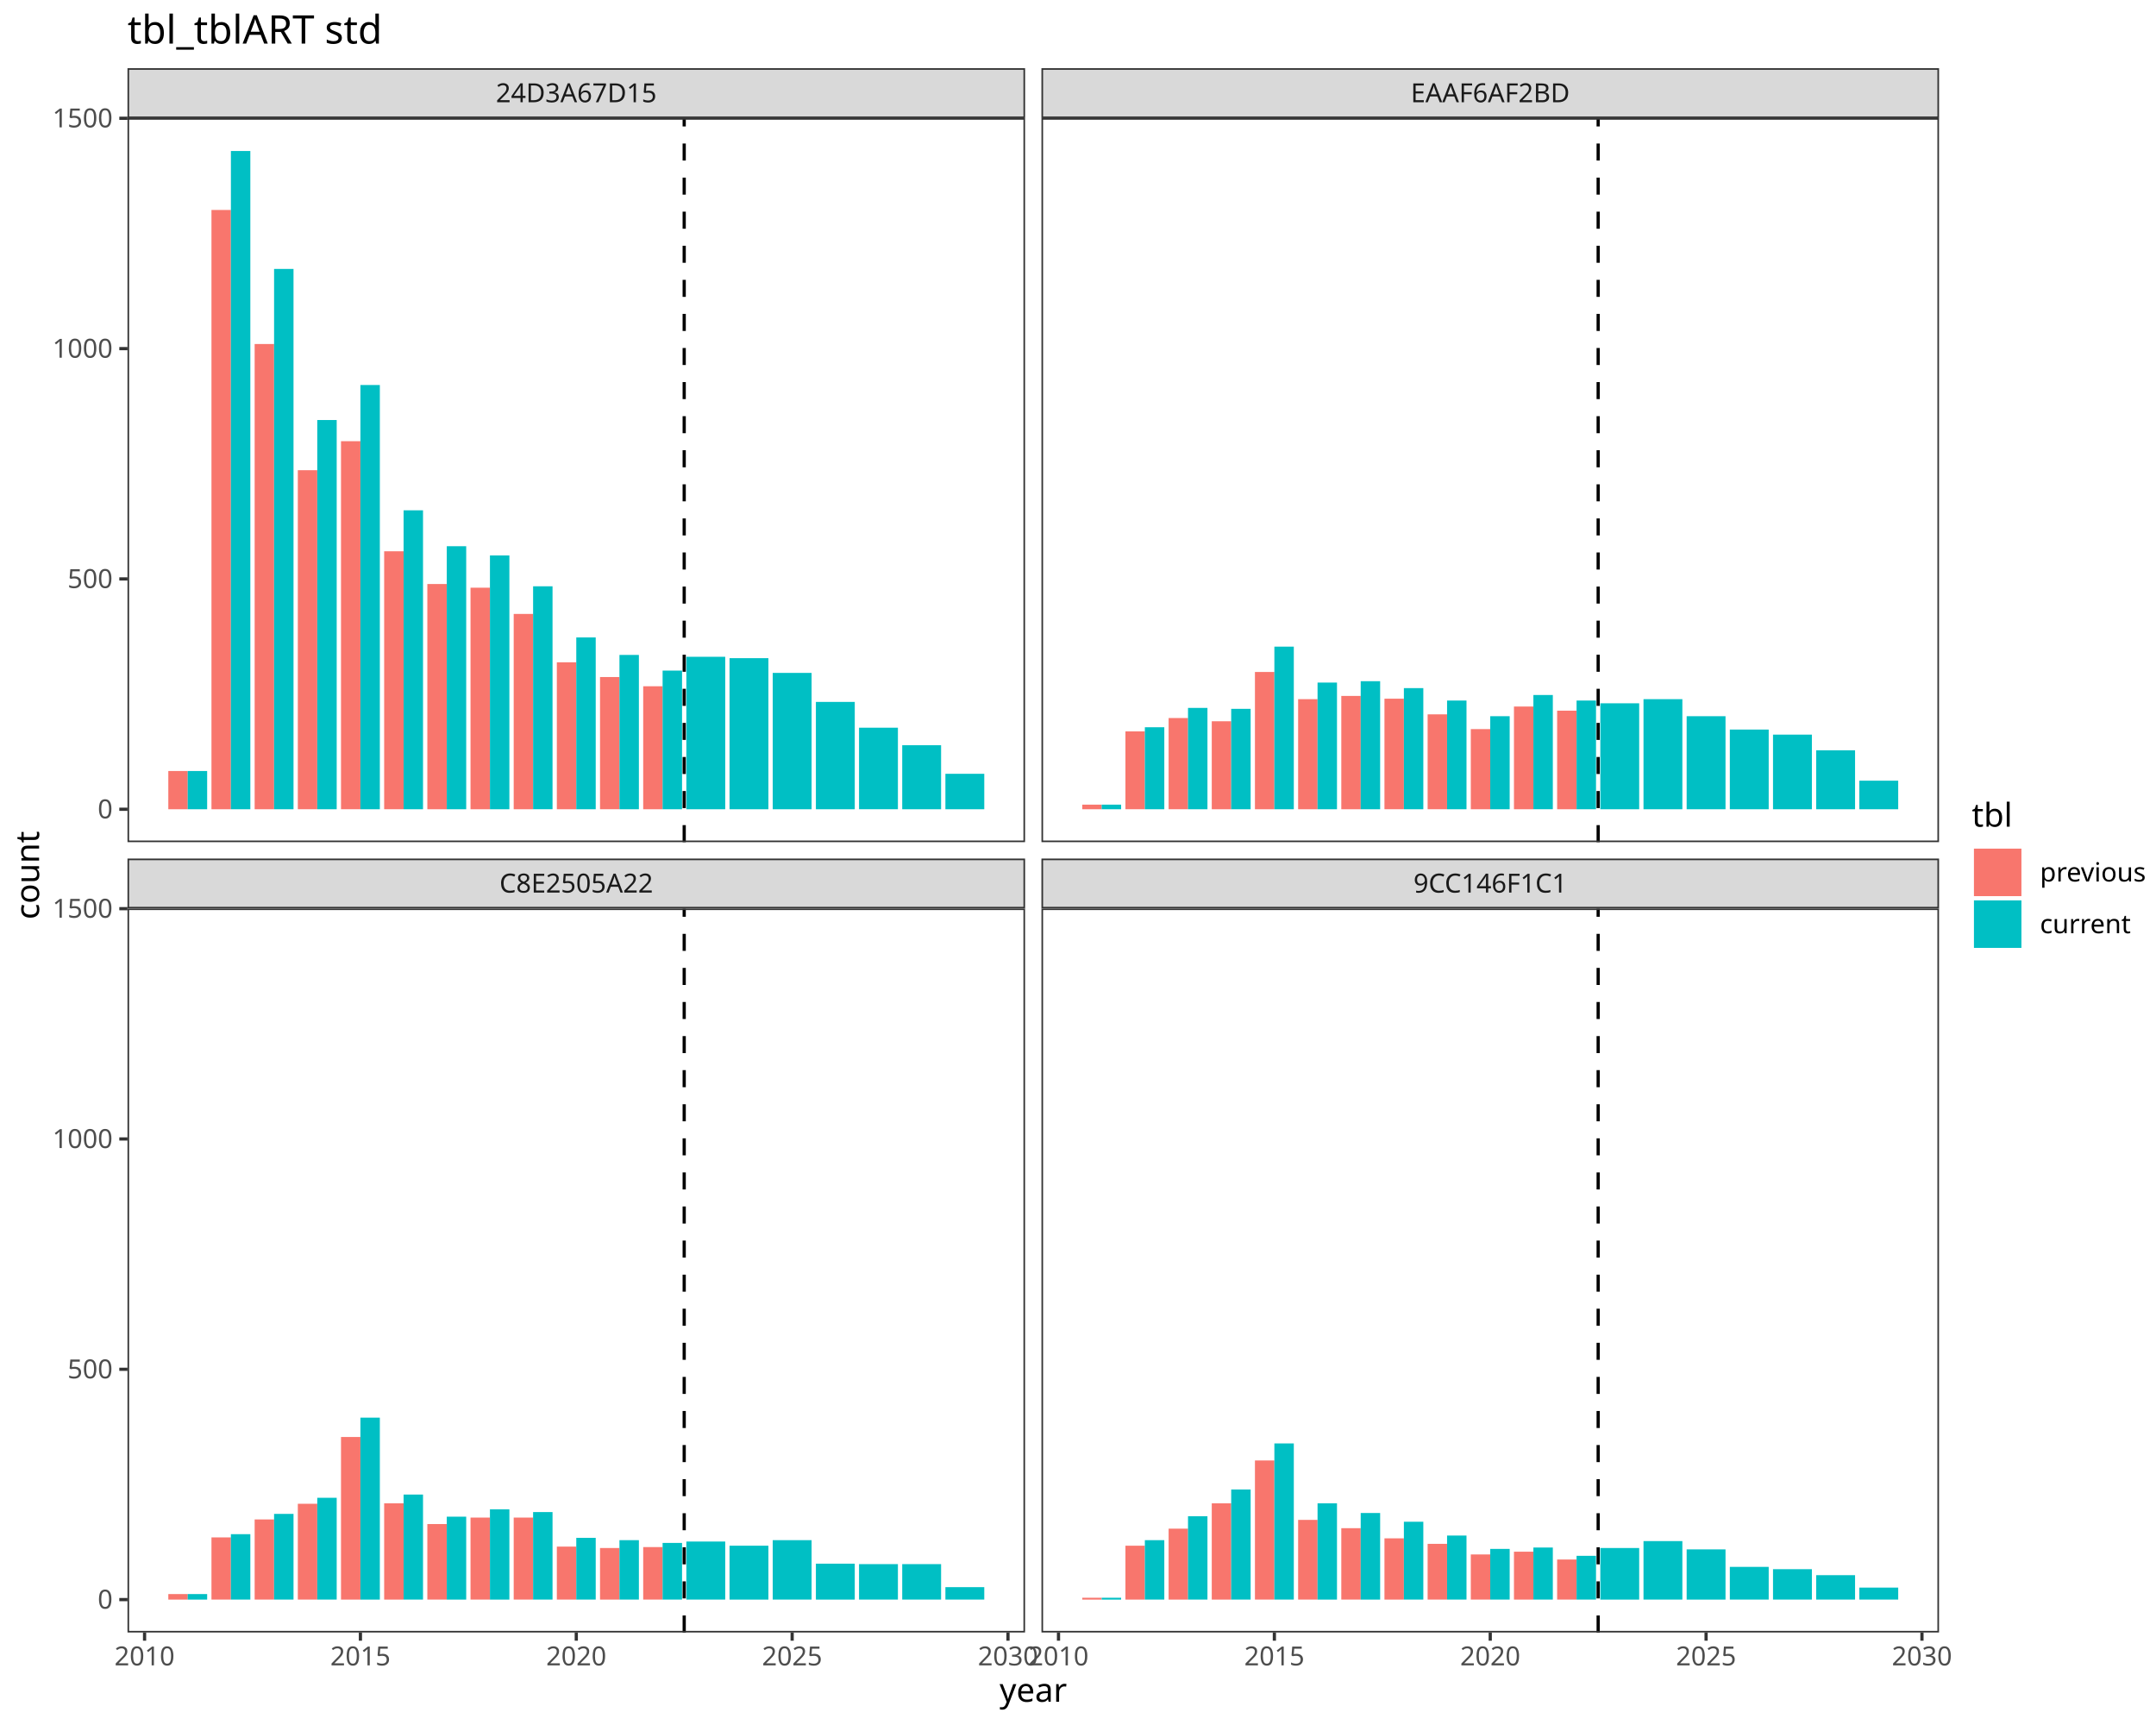
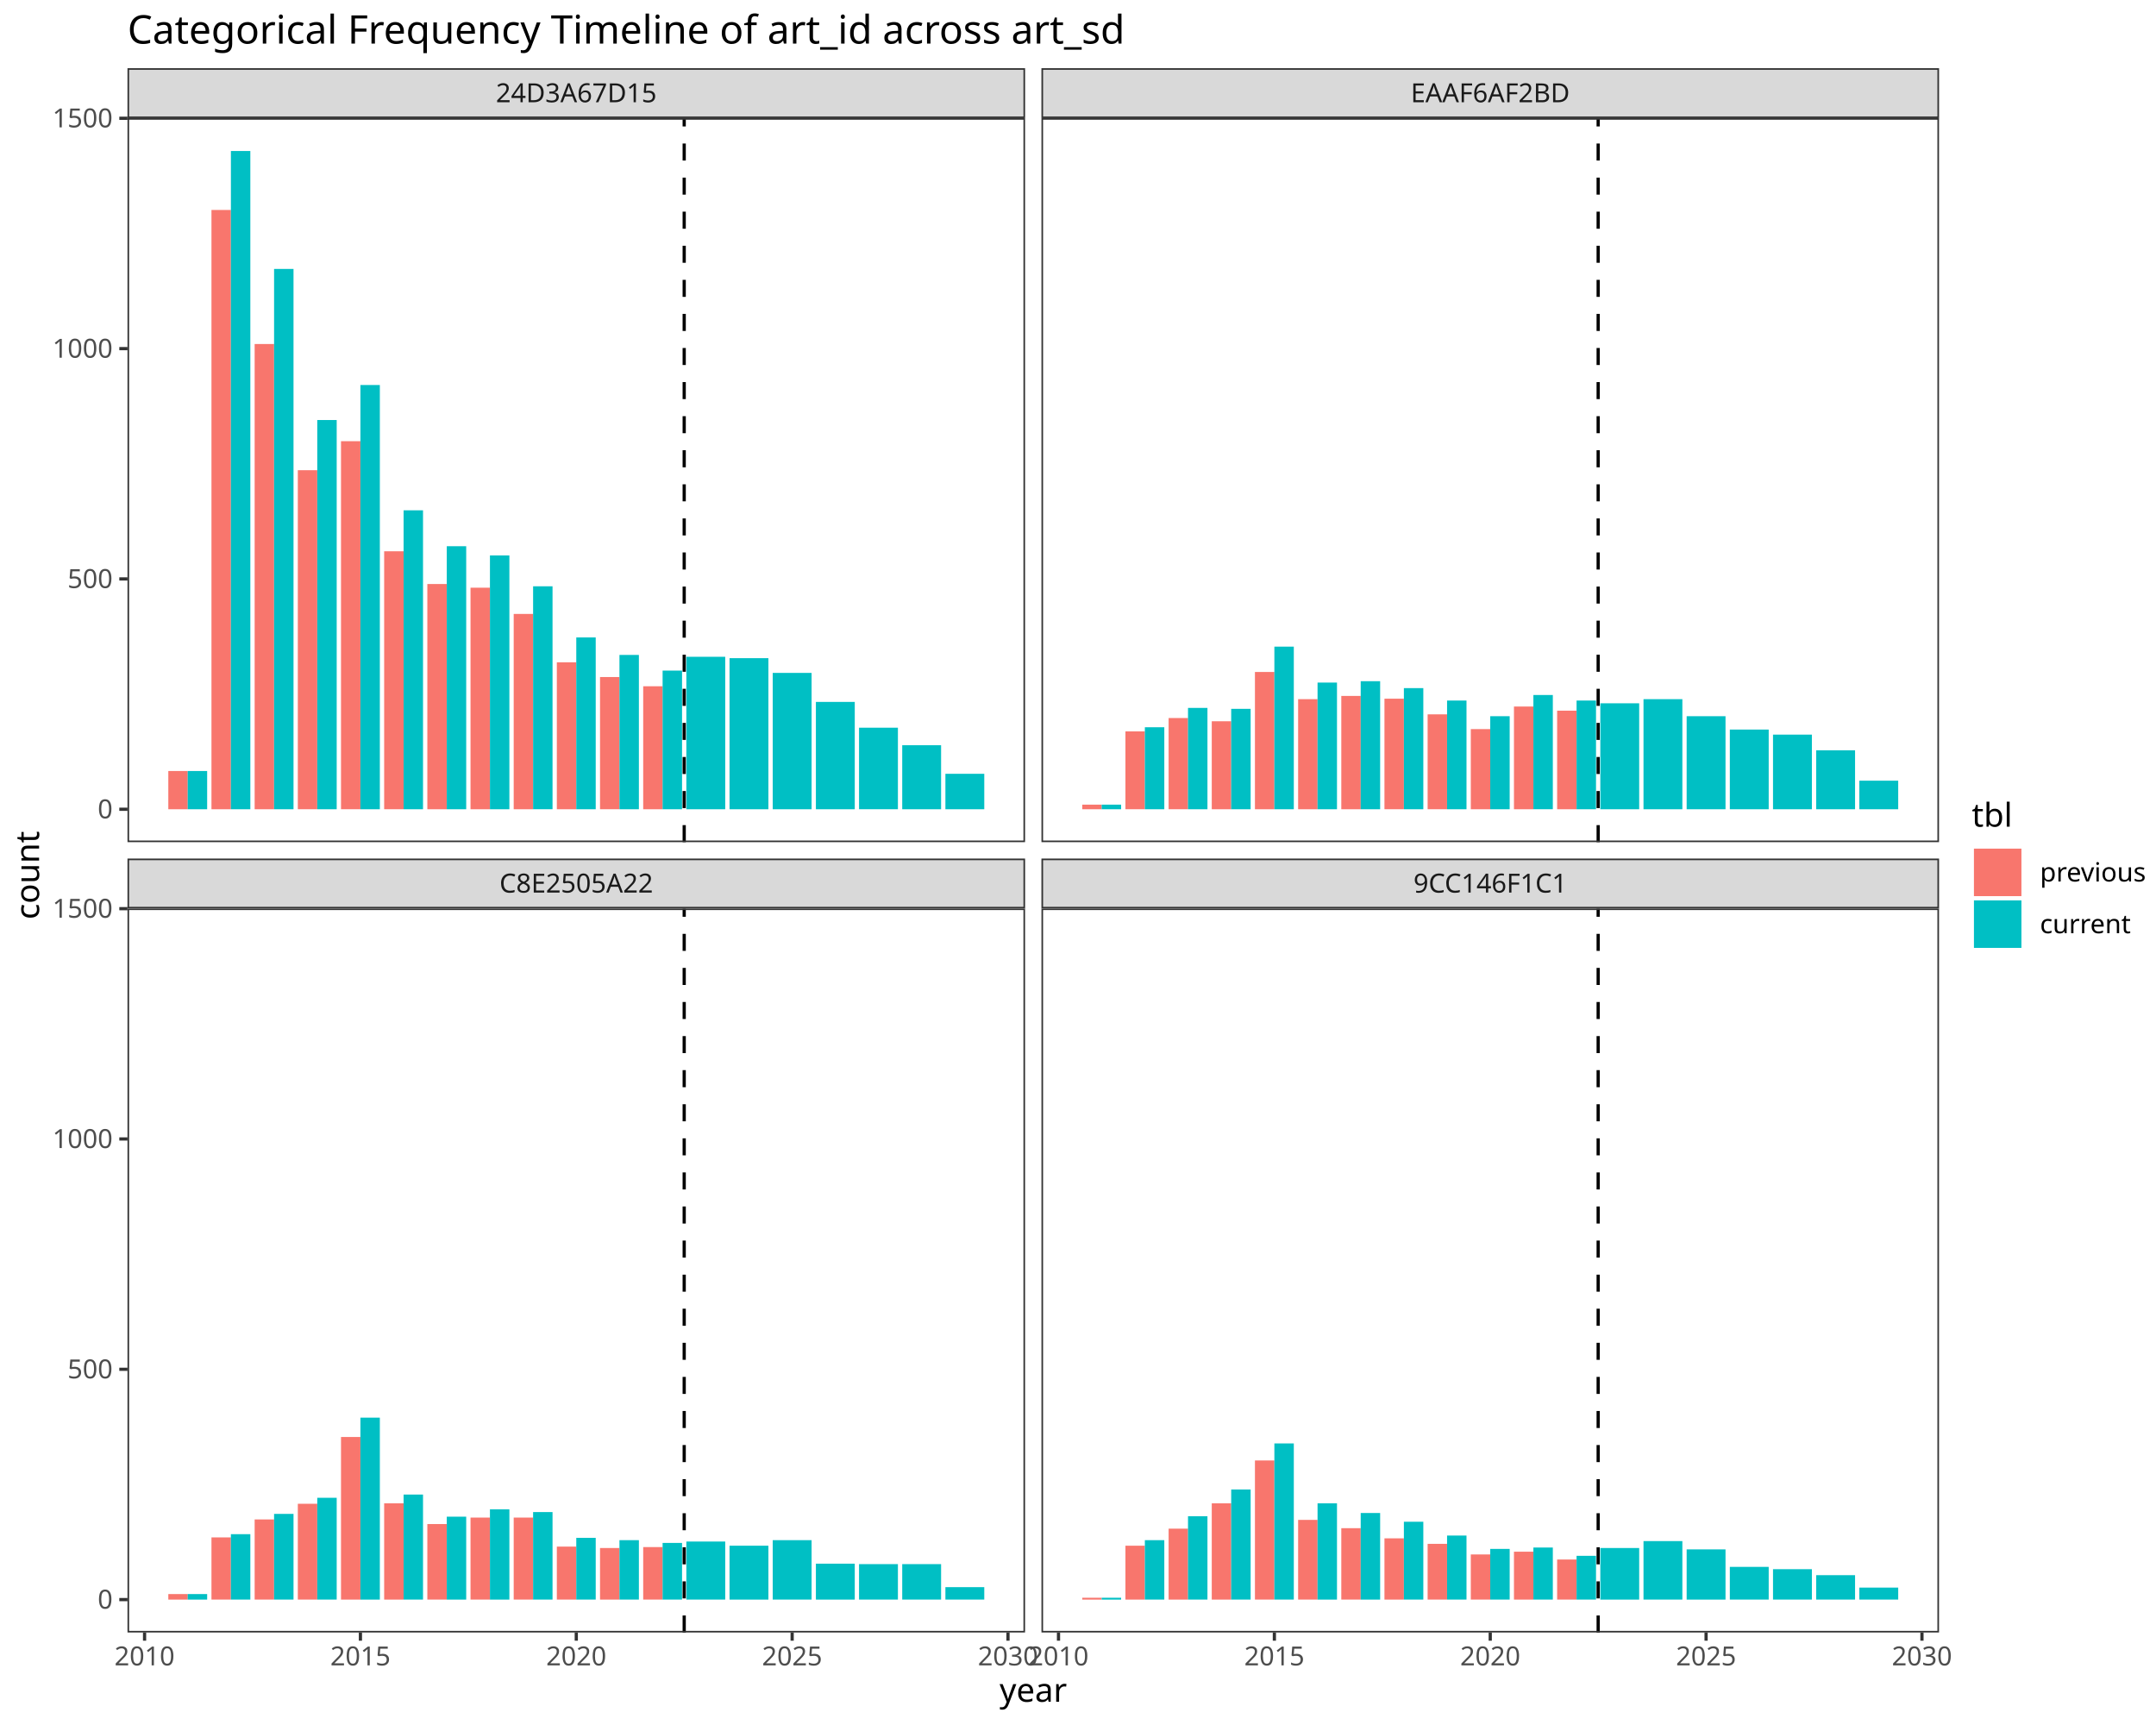
<svg xmlns="http://www.w3.org/2000/svg" class="svglite" data-engine-version="2.0" width="720.00pt" height="576.00pt" viewBox="0 0 720.00 576.00">
  <defs>
    <style type="text/css">
    .svglite line, .svglite polyline, .svglite polygon, .svglite path, .svglite rect, .svglite circle {
      fill: none;
      stroke: #000000;
      stroke-linecap: round;
      stroke-linejoin: round;
      stroke-miterlimit: 10.00;
    }
  </style>
  </defs>
  <rect width="100%" height="100%" style="stroke: none; fill: #FFFFFF;" />
  <defs>
    <clipPath id="cpMC4wMHw3MjAuMDB8MC4wMHw1NzYuMDA=">
      <rect x="0.00" y="0.00" width="720.00" height="576.00" />
    </clipPath>
  </defs>
  <g clip-path="url(#cpMC4wMHw3MjAuMDB8MC4wMHw1NzYuMDA=)">
    <rect x="0.00" y="0.00" width="720.00" height="576.00" style="stroke-width: 1.07; stroke: #FFFFFF; fill: #FFFFFF;" />
  </g>
  <defs>
    <clipPath id="cpNDIuNTh8MzQyLjMyfDM5LjQzfDI4MS4yMQ==">
      <rect x="42.58" y="39.43" width="299.74" height="241.77" />
    </clipPath>
  </defs>
  <g clip-path="url(#cpNDIuNTh8MzQyLjMyfDM5LjQzfDI4MS4yMQ==)">
    <rect x="42.58" y="39.43" width="299.74" height="241.77" style="stroke-width: 1.07; stroke: none; fill: #FFFFFF;" />
    <rect x="56.21" y="257.45" width="6.49" height="12.77" style="stroke-width: 1.07; stroke: none; stroke-linecap: butt; stroke-linejoin: miter; fill: #F8766D;" />
    <rect x="70.62" y="70.11" width="6.49" height="200.11" style="stroke-width: 1.07; stroke: none; stroke-linecap: butt; stroke-linejoin: miter; fill: #F8766D;" />
    <rect x="85.04" y="114.87" width="6.49" height="155.35" style="stroke-width: 1.07; stroke: none; stroke-linecap: butt; stroke-linejoin: miter; fill: #F8766D;" />
    <rect x="99.46" y="157.01" width="6.49" height="113.20" style="stroke-width: 1.07; stroke: none; stroke-linecap: butt; stroke-linejoin: miter; fill: #F8766D;" />
    <rect x="113.88" y="147.32" width="6.49" height="122.89" style="stroke-width: 1.07; stroke: none; stroke-linecap: butt; stroke-linejoin: miter; fill: #F8766D;" />
    <rect x="128.29" y="184.08" width="6.49" height="86.13" style="stroke-width: 1.07; stroke: none; stroke-linecap: butt; stroke-linejoin: miter; fill: #F8766D;" />
    <rect x="142.71" y="195.01" width="6.49" height="75.21" style="stroke-width: 1.07; stroke: none; stroke-linecap: butt; stroke-linejoin: miter; fill: #F8766D;" />
    <rect x="157.13" y="196.24" width="6.49" height="73.98" style="stroke-width: 1.07; stroke: none; stroke-linecap: butt; stroke-linejoin: miter; fill: #F8766D;" />
    <rect x="171.55" y="205.00" width="6.49" height="65.22" style="stroke-width: 1.07; stroke: none; stroke-linecap: butt; stroke-linejoin: miter; fill: #F8766D;" />
    <rect x="185.96" y="221.15" width="6.49" height="49.07" style="stroke-width: 1.07; stroke: none; stroke-linecap: butt; stroke-linejoin: miter; fill: #F8766D;" />
    <rect x="200.38" y="226.07" width="6.49" height="44.14" style="stroke-width: 1.07; stroke: none; stroke-linecap: butt; stroke-linejoin: miter; fill: #F8766D;" />
    <rect x="214.80" y="229.15" width="6.49" height="41.07" style="stroke-width: 1.07; stroke: none; stroke-linecap: butt; stroke-linejoin: miter; fill: #F8766D;" />
    <rect x="62.69" y="257.45" width="6.49" height="12.77" style="stroke-width: 1.07; stroke: none; stroke-linecap: butt; stroke-linejoin: miter; fill: #00BFC4;" />
    <rect x="77.11" y="50.42" width="6.49" height="219.80" style="stroke-width: 1.07; stroke: none; stroke-linecap: butt; stroke-linejoin: miter; fill: #00BFC4;" />
    <rect x="91.53" y="89.80" width="6.49" height="180.42" style="stroke-width: 1.07; stroke: none; stroke-linecap: butt; stroke-linejoin: miter; fill: #00BFC4;" />
    <rect x="105.95" y="140.25" width="6.49" height="129.97" style="stroke-width: 1.07; stroke: none; stroke-linecap: butt; stroke-linejoin: miter; fill: #00BFC4;" />
    <rect x="120.36" y="128.56" width="6.49" height="141.66" style="stroke-width: 1.07; stroke: none; stroke-linecap: butt; stroke-linejoin: miter; fill: #00BFC4;" />
    <rect x="134.78" y="170.40" width="6.49" height="99.82" style="stroke-width: 1.07; stroke: none; stroke-linecap: butt; stroke-linejoin: miter; fill: #00BFC4;" />
    <rect x="149.20" y="182.39" width="6.49" height="87.83" style="stroke-width: 1.07; stroke: none; stroke-linecap: butt; stroke-linejoin: miter; fill: #00BFC4;" />
    <rect x="163.62" y="185.47" width="6.49" height="84.75" style="stroke-width: 1.07; stroke: none; stroke-linecap: butt; stroke-linejoin: miter; fill: #00BFC4;" />
    <rect x="178.03" y="195.77" width="6.49" height="74.44" style="stroke-width: 1.07; stroke: none; stroke-linecap: butt; stroke-linejoin: miter; fill: #00BFC4;" />
    <rect x="192.45" y="212.85" width="6.49" height="57.37" style="stroke-width: 1.07; stroke: none; stroke-linecap: butt; stroke-linejoin: miter; fill: #00BFC4;" />
    <rect x="206.87" y="218.69" width="6.49" height="51.53" style="stroke-width: 1.07; stroke: none; stroke-linecap: butt; stroke-linejoin: miter; fill: #00BFC4;" />
    <rect x="221.28" y="223.92" width="6.49" height="46.30" style="stroke-width: 1.07; stroke: none; stroke-linecap: butt; stroke-linejoin: miter; fill: #00BFC4;" />
    <rect x="229.21" y="219.31" width="12.98" height="50.91" style="stroke-width: 1.07; stroke: none; stroke-linecap: butt; stroke-linejoin: miter; fill: #00BFC4;" />
    <rect x="243.63" y="219.77" width="12.98" height="50.45" style="stroke-width: 1.07; stroke: none; stroke-linecap: butt; stroke-linejoin: miter; fill: #00BFC4;" />
    <rect x="258.05" y="224.69" width="12.98" height="45.53" style="stroke-width: 1.07; stroke: none; stroke-linecap: butt; stroke-linejoin: miter; fill: #00BFC4;" />
    <rect x="272.47" y="234.38" width="12.98" height="35.84" style="stroke-width: 1.07; stroke: none; stroke-linecap: butt; stroke-linejoin: miter; fill: #00BFC4;" />
    <rect x="286.88" y="242.99" width="12.98" height="27.22" style="stroke-width: 1.07; stroke: none; stroke-linecap: butt; stroke-linejoin: miter; fill: #00BFC4;" />
    <rect x="301.30" y="248.84" width="12.98" height="21.38" style="stroke-width: 1.07; stroke: none; stroke-linecap: butt; stroke-linejoin: miter; fill: #00BFC4;" />
    <rect x="315.72" y="258.38" width="12.98" height="11.84" style="stroke-width: 1.07; stroke: none; stroke-linecap: butt; stroke-linejoin: miter; fill: #00BFC4;" />
    <line x1="228.49" y1="281.21" x2="228.49" y2="39.43" style="stroke-width: 1.07; stroke-dasharray: 5.69,5.69; stroke-linecap: butt;" />
    <rect x="42.58" y="39.43" width="299.74" height="241.77" style="stroke-width: 1.07; stroke: #333333;" />
  </g>
  <g clip-path="url(#cpMC4wMHw3MjAuMDB8MC4wMHw1NzYuMDA=)">
</g>
  <defs>
    <clipPath id="cpNDIuNTh8MzQyLjMyfDMwMy4zNHw1NDUuMTE=">
      <rect x="42.58" y="303.34" width="299.74" height="241.77" />
    </clipPath>
  </defs>
  <g clip-path="url(#cpNDIuNTh8MzQyLjMyfDMwMy4zNHw1NDUuMTE=)">
    <rect x="42.58" y="303.34" width="299.74" height="241.77" style="stroke-width: 1.07; stroke: none; fill: #FFFFFF;" />
    <rect x="56.21" y="532.28" width="6.49" height="1.85" style="stroke-width: 1.07; stroke: none; stroke-linecap: butt; stroke-linejoin: miter; fill: #F8766D;" />
    <rect x="70.62" y="513.36" width="6.49" height="20.76" style="stroke-width: 1.07; stroke: none; stroke-linecap: butt; stroke-linejoin: miter; fill: #F8766D;" />
    <rect x="85.04" y="507.36" width="6.49" height="26.76" style="stroke-width: 1.07; stroke: none; stroke-linecap: butt; stroke-linejoin: miter; fill: #F8766D;" />
    <rect x="99.46" y="502.13" width="6.49" height="31.99" style="stroke-width: 1.07; stroke: none; stroke-linecap: butt; stroke-linejoin: miter; fill: #F8766D;" />
    <rect x="113.88" y="479.83" width="6.49" height="54.30" style="stroke-width: 1.07; stroke: none; stroke-linecap: butt; stroke-linejoin: miter; fill: #F8766D;" />
    <rect x="128.29" y="501.98" width="6.49" height="32.15" style="stroke-width: 1.07; stroke: none; stroke-linecap: butt; stroke-linejoin: miter; fill: #F8766D;" />
    <rect x="142.71" y="508.90" width="6.49" height="25.22" style="stroke-width: 1.07; stroke: none; stroke-linecap: butt; stroke-linejoin: miter; fill: #F8766D;" />
    <rect x="157.13" y="506.74" width="6.49" height="27.38" style="stroke-width: 1.07; stroke: none; stroke-linecap: butt; stroke-linejoin: miter; fill: #F8766D;" />
    <rect x="171.55" y="506.74" width="6.49" height="27.38" style="stroke-width: 1.07; stroke: none; stroke-linecap: butt; stroke-linejoin: miter; fill: #F8766D;" />
    <rect x="185.96" y="516.43" width="6.49" height="17.69" style="stroke-width: 1.07; stroke: none; stroke-linecap: butt; stroke-linejoin: miter; fill: #F8766D;" />
    <rect x="200.38" y="516.90" width="6.49" height="17.23" style="stroke-width: 1.07; stroke: none; stroke-linecap: butt; stroke-linejoin: miter; fill: #F8766D;" />
    <rect x="214.80" y="516.59" width="6.49" height="17.53" style="stroke-width: 1.07; stroke: none; stroke-linecap: butt; stroke-linejoin: miter; fill: #F8766D;" />
    <rect x="62.69" y="532.28" width="6.49" height="1.85" style="stroke-width: 1.07; stroke: none; stroke-linecap: butt; stroke-linejoin: miter; fill: #00BFC4;" />
    <rect x="77.11" y="512.28" width="6.49" height="21.84" style="stroke-width: 1.07; stroke: none; stroke-linecap: butt; stroke-linejoin: miter; fill: #00BFC4;" />
    <rect x="91.53" y="505.51" width="6.49" height="28.61" style="stroke-width: 1.07; stroke: none; stroke-linecap: butt; stroke-linejoin: miter; fill: #00BFC4;" />
    <rect x="105.95" y="500.13" width="6.49" height="33.99" style="stroke-width: 1.07; stroke: none; stroke-linecap: butt; stroke-linejoin: miter; fill: #00BFC4;" />
    <rect x="120.36" y="473.37" width="6.49" height="60.76" style="stroke-width: 1.07; stroke: none; stroke-linecap: butt; stroke-linejoin: miter; fill: #00BFC4;" />
    <rect x="134.78" y="499.05" width="6.49" height="35.07" style="stroke-width: 1.07; stroke: none; stroke-linecap: butt; stroke-linejoin: miter; fill: #00BFC4;" />
    <rect x="149.20" y="506.44" width="6.49" height="27.69" style="stroke-width: 1.07; stroke: none; stroke-linecap: butt; stroke-linejoin: miter; fill: #00BFC4;" />
    <rect x="163.62" y="503.98" width="6.49" height="30.15" style="stroke-width: 1.07; stroke: none; stroke-linecap: butt; stroke-linejoin: miter; fill: #00BFC4;" />
    <rect x="178.03" y="504.90" width="6.49" height="29.22" style="stroke-width: 1.07; stroke: none; stroke-linecap: butt; stroke-linejoin: miter; fill: #00BFC4;" />
    <rect x="192.45" y="513.51" width="6.49" height="20.61" style="stroke-width: 1.07; stroke: none; stroke-linecap: butt; stroke-linejoin: miter; fill: #00BFC4;" />
    <rect x="206.87" y="514.28" width="6.49" height="19.84" style="stroke-width: 1.07; stroke: none; stroke-linecap: butt; stroke-linejoin: miter; fill: #00BFC4;" />
    <rect x="221.28" y="515.20" width="6.49" height="18.92" style="stroke-width: 1.07; stroke: none; stroke-linecap: butt; stroke-linejoin: miter; fill: #00BFC4;" />
    <rect x="229.21" y="514.74" width="12.98" height="19.38" style="stroke-width: 1.07; stroke: none; stroke-linecap: butt; stroke-linejoin: miter; fill: #00BFC4;" />
    <rect x="243.63" y="516.13" width="12.98" height="18.00" style="stroke-width: 1.07; stroke: none; stroke-linecap: butt; stroke-linejoin: miter; fill: #00BFC4;" />
    <rect x="258.05" y="514.28" width="12.98" height="19.84" style="stroke-width: 1.07; stroke: none; stroke-linecap: butt; stroke-linejoin: miter; fill: #00BFC4;" />
    <rect x="272.47" y="522.13" width="12.98" height="12.00" style="stroke-width: 1.07; stroke: none; stroke-linecap: butt; stroke-linejoin: miter; fill: #00BFC4;" />
    <rect x="286.88" y="522.28" width="12.98" height="11.84" style="stroke-width: 1.07; stroke: none; stroke-linecap: butt; stroke-linejoin: miter; fill: #00BFC4;" />
    <rect x="301.30" y="522.28" width="12.98" height="11.84" style="stroke-width: 1.07; stroke: none; stroke-linecap: butt; stroke-linejoin: miter; fill: #00BFC4;" />
    <rect x="315.72" y="529.97" width="12.98" height="4.15" style="stroke-width: 1.07; stroke: none; stroke-linecap: butt; stroke-linejoin: miter; fill: #00BFC4;" />
    <line x1="228.49" y1="545.11" x2="228.49" y2="303.34" style="stroke-width: 1.07; stroke-dasharray: 5.69,5.69; stroke-linecap: butt;" />
    <rect x="42.58" y="303.34" width="299.74" height="241.77" style="stroke-width: 1.07; stroke: #333333;" />
  </g>
  <g clip-path="url(#cpMC4wMHw3MjAuMDB8MC4wMHw1NzYuMDA=)">
</g>
  <defs>
    <clipPath id="cpMzQ3LjgwfDY0Ny41M3wzOS40M3wyODEuMjE=">
      <rect x="347.80" y="39.43" width="299.74" height="241.77" />
    </clipPath>
  </defs>
  <g clip-path="url(#cpMzQ3LjgwfDY0Ny41M3wzOS40M3wyODEuMjE=)">
    <rect x="347.80" y="39.43" width="299.74" height="241.77" style="stroke-width: 1.07; stroke: none; fill: #FFFFFF;" />
    <rect x="361.42" y="268.68" width="6.49" height="1.54" style="stroke-width: 1.07; stroke: none; stroke-linecap: butt; stroke-linejoin: miter; fill: #F8766D;" />
    <rect x="375.84" y="244.22" width="6.49" height="25.99" style="stroke-width: 1.07; stroke: none; stroke-linecap: butt; stroke-linejoin: miter; fill: #F8766D;" />
    <rect x="390.26" y="239.76" width="6.49" height="30.45" style="stroke-width: 1.07; stroke: none; stroke-linecap: butt; stroke-linejoin: miter; fill: #F8766D;" />
    <rect x="404.67" y="240.84" width="6.49" height="29.38" style="stroke-width: 1.07; stroke: none; stroke-linecap: butt; stroke-linejoin: miter; fill: #F8766D;" />
    <rect x="419.09" y="224.38" width="6.49" height="45.84" style="stroke-width: 1.07; stroke: none; stroke-linecap: butt; stroke-linejoin: miter; fill: #F8766D;" />
    <rect x="433.51" y="233.46" width="6.49" height="36.76" style="stroke-width: 1.07; stroke: none; stroke-linecap: butt; stroke-linejoin: miter; fill: #F8766D;" />
    <rect x="447.93" y="232.38" width="6.49" height="37.84" style="stroke-width: 1.07; stroke: none; stroke-linecap: butt; stroke-linejoin: miter; fill: #F8766D;" />
    <rect x="462.34" y="233.30" width="6.49" height="36.91" style="stroke-width: 1.07; stroke: none; stroke-linecap: butt; stroke-linejoin: miter; fill: #F8766D;" />
    <rect x="476.76" y="238.53" width="6.49" height="31.68" style="stroke-width: 1.07; stroke: none; stroke-linecap: butt; stroke-linejoin: miter; fill: #F8766D;" />
    <rect x="491.18" y="243.46" width="6.49" height="26.76" style="stroke-width: 1.07; stroke: none; stroke-linecap: butt; stroke-linejoin: miter; fill: #F8766D;" />
    <rect x="505.59" y="235.92" width="6.49" height="34.30" style="stroke-width: 1.07; stroke: none; stroke-linecap: butt; stroke-linejoin: miter; fill: #F8766D;" />
    <rect x="520.01" y="237.30" width="6.49" height="32.92" style="stroke-width: 1.07; stroke: none; stroke-linecap: butt; stroke-linejoin: miter; fill: #F8766D;" />
    <rect x="367.91" y="268.68" width="6.49" height="1.54" style="stroke-width: 1.07; stroke: none; stroke-linecap: butt; stroke-linejoin: miter; fill: #00BFC4;" />
    <rect x="382.33" y="242.84" width="6.49" height="27.38" style="stroke-width: 1.07; stroke: none; stroke-linecap: butt; stroke-linejoin: miter; fill: #00BFC4;" />
    <rect x="396.74" y="236.38" width="6.49" height="33.84" style="stroke-width: 1.07; stroke: none; stroke-linecap: butt; stroke-linejoin: miter; fill: #00BFC4;" />
    <rect x="411.16" y="236.69" width="6.49" height="33.53" style="stroke-width: 1.07; stroke: none; stroke-linecap: butt; stroke-linejoin: miter; fill: #00BFC4;" />
    <rect x="425.58" y="215.92" width="6.49" height="54.30" style="stroke-width: 1.07; stroke: none; stroke-linecap: butt; stroke-linejoin: miter; fill: #00BFC4;" />
    <rect x="440.00" y="227.92" width="6.49" height="42.30" style="stroke-width: 1.07; stroke: none; stroke-linecap: butt; stroke-linejoin: miter; fill: #00BFC4;" />
    <rect x="454.41" y="227.46" width="6.49" height="42.76" style="stroke-width: 1.07; stroke: none; stroke-linecap: butt; stroke-linejoin: miter; fill: #00BFC4;" />
    <rect x="468.83" y="229.77" width="6.49" height="40.45" style="stroke-width: 1.07; stroke: none; stroke-linecap: butt; stroke-linejoin: miter; fill: #00BFC4;" />
    <rect x="483.25" y="233.92" width="6.49" height="36.30" style="stroke-width: 1.07; stroke: none; stroke-linecap: butt; stroke-linejoin: miter; fill: #00BFC4;" />
    <rect x="497.67" y="239.15" width="6.49" height="31.07" style="stroke-width: 1.07; stroke: none; stroke-linecap: butt; stroke-linejoin: miter; fill: #00BFC4;" />
    <rect x="512.08" y="232.07" width="6.49" height="38.14" style="stroke-width: 1.07; stroke: none; stroke-linecap: butt; stroke-linejoin: miter; fill: #00BFC4;" />
    <rect x="526.50" y="233.92" width="6.49" height="36.30" style="stroke-width: 1.07; stroke: none; stroke-linecap: butt; stroke-linejoin: miter; fill: #00BFC4;" />
    <rect x="534.43" y="234.84" width="12.98" height="35.38" style="stroke-width: 1.07; stroke: none; stroke-linecap: butt; stroke-linejoin: miter; fill: #00BFC4;" />
    <rect x="548.85" y="233.46" width="12.98" height="36.76" style="stroke-width: 1.07; stroke: none; stroke-linecap: butt; stroke-linejoin: miter; fill: #00BFC4;" />
    <rect x="563.26" y="239.15" width="12.98" height="31.07" style="stroke-width: 1.07; stroke: none; stroke-linecap: butt; stroke-linejoin: miter; fill: #00BFC4;" />
    <rect x="577.68" y="243.61" width="12.98" height="26.61" style="stroke-width: 1.07; stroke: none; stroke-linecap: butt; stroke-linejoin: miter; fill: #00BFC4;" />
    <rect x="592.10" y="245.30" width="12.98" height="24.92" style="stroke-width: 1.07; stroke: none; stroke-linecap: butt; stroke-linejoin: miter; fill: #00BFC4;" />
    <rect x="606.52" y="250.53" width="12.98" height="19.69" style="stroke-width: 1.07; stroke: none; stroke-linecap: butt; stroke-linejoin: miter; fill: #00BFC4;" />
    <rect x="620.93" y="260.68" width="12.98" height="9.54" style="stroke-width: 1.07; stroke: none; stroke-linecap: butt; stroke-linejoin: miter; fill: #00BFC4;" />
    <line x1="533.71" y1="281.21" x2="533.71" y2="39.43" style="stroke-width: 1.07; stroke-dasharray: 5.69,5.69; stroke-linecap: butt;" />
    <rect x="347.80" y="39.43" width="299.74" height="241.77" style="stroke-width: 1.07; stroke: #333333;" />
  </g>
  <g clip-path="url(#cpMC4wMHw3MjAuMDB8MC4wMHw1NzYuMDA=)">
</g>
  <defs>
    <clipPath id="cpMzQ3LjgwfDY0Ny41M3wzMDMuMzR8NTQ1LjEx">
      <rect x="347.80" y="303.34" width="299.74" height="241.77" />
    </clipPath>
  </defs>
  <g clip-path="url(#cpMzQ3LjgwfDY0Ny41M3wzMDMuMzR8NTQ1LjEx)">
    <rect x="347.80" y="303.34" width="299.74" height="241.77" style="stroke-width: 1.07; stroke: none; fill: #FFFFFF;" />
    <rect x="361.42" y="533.51" width="6.49" height="0.62" style="stroke-width: 1.07; stroke: none; stroke-linecap: butt; stroke-linejoin: miter; fill: #F8766D;" />
    <rect x="375.84" y="516.13" width="6.49" height="18.00" style="stroke-width: 1.07; stroke: none; stroke-linecap: butt; stroke-linejoin: miter; fill: #F8766D;" />
    <rect x="390.26" y="510.44" width="6.49" height="23.69" style="stroke-width: 1.07; stroke: none; stroke-linecap: butt; stroke-linejoin: miter; fill: #F8766D;" />
    <rect x="404.67" y="501.98" width="6.49" height="32.15" style="stroke-width: 1.07; stroke: none; stroke-linecap: butt; stroke-linejoin: miter; fill: #F8766D;" />
    <rect x="419.09" y="487.67" width="6.49" height="46.45" style="stroke-width: 1.07; stroke: none; stroke-linecap: butt; stroke-linejoin: miter; fill: #F8766D;" />
    <rect x="433.51" y="507.51" width="6.49" height="26.61" style="stroke-width: 1.07; stroke: none; stroke-linecap: butt; stroke-linejoin: miter; fill: #F8766D;" />
    <rect x="447.93" y="510.28" width="6.49" height="23.84" style="stroke-width: 1.07; stroke: none; stroke-linecap: butt; stroke-linejoin: miter; fill: #F8766D;" />
    <rect x="462.34" y="513.67" width="6.49" height="20.46" style="stroke-width: 1.07; stroke: none; stroke-linecap: butt; stroke-linejoin: miter; fill: #F8766D;" />
    <rect x="476.76" y="515.51" width="6.49" height="18.61" style="stroke-width: 1.07; stroke: none; stroke-linecap: butt; stroke-linejoin: miter; fill: #F8766D;" />
    <rect x="491.18" y="519.05" width="6.49" height="15.07" style="stroke-width: 1.07; stroke: none; stroke-linecap: butt; stroke-linejoin: miter; fill: #F8766D;" />
    <rect x="505.59" y="518.13" width="6.49" height="16.00" style="stroke-width: 1.07; stroke: none; stroke-linecap: butt; stroke-linejoin: miter; fill: #F8766D;" />
    <rect x="520.01" y="520.74" width="6.49" height="13.38" style="stroke-width: 1.07; stroke: none; stroke-linecap: butt; stroke-linejoin: miter; fill: #F8766D;" />
    <rect x="367.91" y="533.51" width="6.49" height="0.62" style="stroke-width: 1.07; stroke: none; stroke-linecap: butt; stroke-linejoin: miter; fill: #00BFC4;" />
    <rect x="382.33" y="514.28" width="6.49" height="19.84" style="stroke-width: 1.07; stroke: none; stroke-linecap: butt; stroke-linejoin: miter; fill: #00BFC4;" />
    <rect x="396.74" y="506.28" width="6.49" height="27.84" style="stroke-width: 1.07; stroke: none; stroke-linecap: butt; stroke-linejoin: miter; fill: #00BFC4;" />
    <rect x="411.16" y="497.36" width="6.49" height="36.76" style="stroke-width: 1.07; stroke: none; stroke-linecap: butt; stroke-linejoin: miter; fill: #00BFC4;" />
    <rect x="425.58" y="481.98" width="6.49" height="52.14" style="stroke-width: 1.07; stroke: none; stroke-linecap: butt; stroke-linejoin: miter; fill: #00BFC4;" />
    <rect x="440.00" y="501.98" width="6.49" height="32.15" style="stroke-width: 1.07; stroke: none; stroke-linecap: butt; stroke-linejoin: miter; fill: #00BFC4;" />
    <rect x="454.41" y="505.21" width="6.49" height="28.92" style="stroke-width: 1.07; stroke: none; stroke-linecap: butt; stroke-linejoin: miter; fill: #00BFC4;" />
    <rect x="468.83" y="508.13" width="6.49" height="25.99" style="stroke-width: 1.07; stroke: none; stroke-linecap: butt; stroke-linejoin: miter; fill: #00BFC4;" />
    <rect x="483.25" y="512.74" width="6.49" height="21.38" style="stroke-width: 1.07; stroke: none; stroke-linecap: butt; stroke-linejoin: miter; fill: #00BFC4;" />
    <rect x="497.67" y="517.20" width="6.49" height="16.92" style="stroke-width: 1.07; stroke: none; stroke-linecap: butt; stroke-linejoin: miter; fill: #00BFC4;" />
    <rect x="512.08" y="516.74" width="6.49" height="17.38" style="stroke-width: 1.07; stroke: none; stroke-linecap: butt; stroke-linejoin: miter; fill: #00BFC4;" />
    <rect x="526.50" y="519.51" width="6.49" height="14.61" style="stroke-width: 1.07; stroke: none; stroke-linecap: butt; stroke-linejoin: miter; fill: #00BFC4;" />
    <rect x="534.43" y="516.90" width="12.98" height="17.23" style="stroke-width: 1.07; stroke: none; stroke-linecap: butt; stroke-linejoin: miter; fill: #00BFC4;" />
    <rect x="548.85" y="514.59" width="12.98" height="19.53" style="stroke-width: 1.07; stroke: none; stroke-linecap: butt; stroke-linejoin: miter; fill: #00BFC4;" />
    <rect x="563.26" y="517.36" width="12.98" height="16.77" style="stroke-width: 1.07; stroke: none; stroke-linecap: butt; stroke-linejoin: miter; fill: #00BFC4;" />
    <rect x="577.68" y="523.20" width="12.98" height="10.92" style="stroke-width: 1.07; stroke: none; stroke-linecap: butt; stroke-linejoin: miter; fill: #00BFC4;" />
    <rect x="592.10" y="523.97" width="12.98" height="10.15" style="stroke-width: 1.07; stroke: none; stroke-linecap: butt; stroke-linejoin: miter; fill: #00BFC4;" />
    <rect x="606.52" y="525.97" width="12.98" height="8.15" style="stroke-width: 1.07; stroke: none; stroke-linecap: butt; stroke-linejoin: miter; fill: #00BFC4;" />
    <rect x="620.93" y="530.12" width="12.98" height="4.00" style="stroke-width: 1.07; stroke: none; stroke-linecap: butt; stroke-linejoin: miter; fill: #00BFC4;" />
    <line x1="533.71" y1="545.11" x2="533.71" y2="303.34" style="stroke-width: 1.07; stroke-dasharray: 5.69,5.69; stroke-linecap: butt;" />
    <rect x="347.80" y="303.34" width="299.74" height="241.77" style="stroke-width: 1.07; stroke: #333333;" />
  </g>
  <g clip-path="url(#cpMC4wMHw3MjAuMDB8MC4wMHw1NzYuMDA=)">
</g>
  <defs>
    <clipPath id="cpNDIuNTh8MzQyLjMyfDI4Ni42OXwzMDMuMzQ=">
      <rect x="42.58" y="286.69" width="299.74" height="16.65" />
    </clipPath>
  </defs>
  <g clip-path="url(#cpNDIuNTh8MzQyLjMyfDI4Ni42OXwzMDMuMzQ=)">
    <rect x="42.58" y="286.69" width="299.74" height="16.65" style="stroke-width: 1.07; stroke: #333333; fill: #D9D9D9;" />
    <text x="192.45" y="298.04" text-anchor="middle" style="font-size: 8.80px; fill: #1A1A1A; font-family: sans;" textLength="52.36px" lengthAdjust="spacingAndGlyphs">C8E2505A22</text>
  </g>
  <g clip-path="url(#cpMC4wMHw3MjAuMDB8MC4wMHw1NzYuMDA=)">
</g>
  <defs>
    <clipPath id="cpMzQ3LjgwfDY0Ny41M3wyODYuNjl8MzAzLjM0">
      <rect x="347.80" y="286.69" width="299.74" height="16.65" />
    </clipPath>
  </defs>
  <g clip-path="url(#cpMzQ3LjgwfDY0Ny41M3wyODYuNjl8MzAzLjM0)">
    <rect x="347.80" y="286.69" width="299.74" height="16.65" style="stroke-width: 1.07; stroke: #333333; fill: #D9D9D9;" />
    <text x="497.67" y="298.04" text-anchor="middle" style="font-size: 8.80px; fill: #1A1A1A; font-family: sans;" textLength="53.81px" lengthAdjust="spacingAndGlyphs">9CC146F1C1</text>
  </g>
  <g clip-path="url(#cpMC4wMHw3MjAuMDB8MC4wMHw1NzYuMDA=)">
</g>
  <defs>
    <clipPath id="cpNDIuNTh8MzQyLjMyfDIyLjc4fDM5LjQz">
      <rect x="42.58" y="22.78" width="299.74" height="16.65" />
    </clipPath>
  </defs>
  <g clip-path="url(#cpNDIuNTh8MzQyLjMyfDIyLjc4fDM5LjQz)">
    <rect x="42.58" y="22.78" width="299.74" height="16.65" style="stroke-width: 1.07; stroke: #333333; fill: #D9D9D9;" />
    <text x="192.45" y="34.14" text-anchor="middle" style="font-size: 8.80px; fill: #1A1A1A; font-family: sans;" textLength="52.85px" lengthAdjust="spacingAndGlyphs">24D3A67D15</text>
  </g>
  <g clip-path="url(#cpMC4wMHw3MjAuMDB8MC4wMHw1NzYuMDA=)">
</g>
  <defs>
    <clipPath id="cpMzQ3LjgwfDY0Ny41M3wyMi43OHwzOS40Mw==">
      <rect x="347.80" y="22.78" width="299.74" height="16.65" />
    </clipPath>
  </defs>
  <g clip-path="url(#cpMzQ3LjgwfDY0Ny41M3wyMi43OHwzOS40Mw==)">
    <rect x="347.80" y="22.78" width="299.74" height="16.65" style="stroke-width: 1.07; stroke: #333333; fill: #D9D9D9;" />
    <text x="497.67" y="34.14" text-anchor="middle" style="font-size: 8.80px; fill: #1A1A1A; font-family: sans;" textLength="56.25px" lengthAdjust="spacingAndGlyphs">EAAF6AF2BD</text>
  </g>
  <g clip-path="url(#cpMC4wMHw3MjAuMDB8MC4wMHw1NzYuMDA=)">
    <polyline points="48.28,547.85 48.28,545.11 " style="stroke-width: 1.07; stroke: #333333; stroke-linecap: butt;" />
    <polyline points="120.36,547.85 120.36,545.11 " style="stroke-width: 1.07; stroke: #333333; stroke-linecap: butt;" />
    <polyline points="192.45,547.85 192.45,545.11 " style="stroke-width: 1.07; stroke: #333333; stroke-linecap: butt;" />
    <polyline points="264.54,547.85 264.54,545.11 " style="stroke-width: 1.07; stroke: #333333; stroke-linecap: butt;" />
    <polyline points="336.62,547.85 336.62,545.11 " style="stroke-width: 1.07; stroke: #333333; stroke-linecap: butt;" />
    <text x="48.28" y="556.10" text-anchor="middle" style="font-size: 8.80px; fill: #4D4D4D; font-family: sans;" textLength="19.58px" lengthAdjust="spacingAndGlyphs">2010</text>
    <text x="336.62" y="556.10" text-anchor="middle" style="font-size: 8.80px; fill: #4D4D4D; font-family: sans;" textLength="19.58px" lengthAdjust="spacingAndGlyphs">2030</text>
    <text x="192.45" y="556.10" text-anchor="middle" style="font-size: 8.80px; fill: #4D4D4D; font-family: sans;" textLength="19.58px" lengthAdjust="spacingAndGlyphs">2020</text>
    <text x="120.36" y="556.10" text-anchor="middle" style="font-size: 8.80px; fill: #4D4D4D; font-family: sans;" textLength="19.58px" lengthAdjust="spacingAndGlyphs">2015</text>
    <text x="264.54" y="556.10" text-anchor="middle" style="font-size: 8.80px; fill: #4D4D4D; font-family: sans;" textLength="19.58px" lengthAdjust="spacingAndGlyphs">2025</text>
    <polyline points="353.49,547.85 353.49,545.11 " style="stroke-width: 1.07; stroke: #333333; stroke-linecap: butt;" />
    <polyline points="425.58,547.85 425.58,545.11 " style="stroke-width: 1.07; stroke: #333333; stroke-linecap: butt;" />
    <polyline points="497.67,547.85 497.67,545.11 " style="stroke-width: 1.07; stroke: #333333; stroke-linecap: butt;" />
    <polyline points="569.75,547.85 569.75,545.11 " style="stroke-width: 1.07; stroke: #333333; stroke-linecap: butt;" />
    <polyline points="641.84,547.85 641.84,545.11 " style="stroke-width: 1.07; stroke: #333333; stroke-linecap: butt;" />
    <text x="353.49" y="556.10" text-anchor="middle" style="font-size: 8.80px; fill: #4D4D4D; font-family: sans;" textLength="19.58px" lengthAdjust="spacingAndGlyphs">2010</text>
    <text x="641.84" y="556.10" text-anchor="middle" style="font-size: 8.80px; fill: #4D4D4D; font-family: sans;" textLength="19.58px" lengthAdjust="spacingAndGlyphs">2030</text>
    <text x="497.67" y="556.10" text-anchor="middle" style="font-size: 8.80px; fill: #4D4D4D; font-family: sans;" textLength="19.58px" lengthAdjust="spacingAndGlyphs">2020</text>
    <text x="425.58" y="556.10" text-anchor="middle" style="font-size: 8.80px; fill: #4D4D4D; font-family: sans;" textLength="19.58px" lengthAdjust="spacingAndGlyphs">2015</text>
    <text x="569.75" y="556.10" text-anchor="middle" style="font-size: 8.80px; fill: #4D4D4D; font-family: sans;" textLength="19.58px" lengthAdjust="spacingAndGlyphs">2025</text>
    <text x="37.65" y="273.25" text-anchor="end" style="font-size: 8.80px; fill: #4D4D4D; font-family: sans;" textLength="4.89px" lengthAdjust="spacingAndGlyphs">0</text>
    <text x="37.65" y="196.34" text-anchor="end" style="font-size: 8.80px; fill: #4D4D4D; font-family: sans;" textLength="14.68px" lengthAdjust="spacingAndGlyphs">500</text>
    <text x="37.65" y="119.44" text-anchor="end" style="font-size: 8.80px; fill: #4D4D4D; font-family: sans;" textLength="19.58px" lengthAdjust="spacingAndGlyphs">1000</text>
    <text x="37.65" y="42.53" text-anchor="end" style="font-size: 8.80px; fill: #4D4D4D; font-family: sans;" textLength="19.58px" lengthAdjust="spacingAndGlyphs">1500</text>
    <polyline points="39.84,270.22 42.58,270.22 " style="stroke-width: 1.07; stroke: #333333; stroke-linecap: butt;" />
    <polyline points="39.84,193.31 42.58,193.31 " style="stroke-width: 1.07; stroke: #333333; stroke-linecap: butt;" />
    <polyline points="39.84,116.41 42.58,116.41 " style="stroke-width: 1.07; stroke: #333333; stroke-linecap: butt;" />
    <polyline points="39.84,39.50 42.58,39.50 " style="stroke-width: 1.07; stroke: #333333; stroke-linecap: butt;" />
    <text x="37.65" y="537.15" text-anchor="end" style="font-size: 8.80px; fill: #4D4D4D; font-family: sans;" textLength="4.89px" lengthAdjust="spacingAndGlyphs">0</text>
    <text x="37.65" y="460.25" text-anchor="end" style="font-size: 8.80px; fill: #4D4D4D; font-family: sans;" textLength="14.68px" lengthAdjust="spacingAndGlyphs">500</text>
    <text x="37.65" y="383.34" text-anchor="end" style="font-size: 8.80px; fill: #4D4D4D; font-family: sans;" textLength="19.58px" lengthAdjust="spacingAndGlyphs">1000</text>
    <text x="37.65" y="306.44" text-anchor="end" style="font-size: 8.80px; fill: #4D4D4D; font-family: sans;" textLength="19.58px" lengthAdjust="spacingAndGlyphs">1500</text>
    <polyline points="39.84,534.12 42.58,534.12 " style="stroke-width: 1.07; stroke: #333333; stroke-linecap: butt;" />
    <polyline points="39.84,457.22 42.58,457.22 " style="stroke-width: 1.07; stroke: #333333; stroke-linecap: butt;" />
    <polyline points="39.84,380.31 42.58,380.31 " style="stroke-width: 1.07; stroke: #333333; stroke-linecap: butt;" />
    <polyline points="39.84,303.41 42.58,303.41 " style="stroke-width: 1.07; stroke: #333333; stroke-linecap: butt;" />
    <text x="345.06" y="568.24" text-anchor="middle" style="font-size: 11.00px; font-family: sans;" textLength="21.40px" lengthAdjust="spacingAndGlyphs">year</text>
    <text transform="translate(13.05,292.27) rotate(-90)" text-anchor="middle" style="font-size: 11.00px; font-family: sans;" textLength="26.91px" lengthAdjust="spacingAndGlyphs">count</text>
    <rect x="658.49" y="267.33" width="56.03" height="49.89" style="stroke-width: 1.07; stroke: none; fill: #FFFFFF;" />
    <text x="658.49" y="276.04" style="font-size: 11.00px; font-family: sans;" textLength="11.62px" lengthAdjust="spacingAndGlyphs">tbl</text>
    <rect x="658.49" y="282.66" width="17.28" height="17.28" style="stroke-width: 1.07; stroke: none; fill: #FFFFFF;" />
    <rect x="659.20" y="283.37" width="15.86" height="15.86" style="stroke-width: 1.07; stroke: none; stroke-linecap: butt; stroke-linejoin: miter; fill: #F8766D;" />
    <rect x="658.49" y="299.94" width="17.28" height="17.28" style="stroke-width: 1.07; stroke: none; fill: #FFFFFF;" />
    <rect x="659.20" y="300.65" width="15.86" height="15.86" style="stroke-width: 1.07; stroke: none; stroke-linecap: butt; stroke-linejoin: miter; fill: #00BFC4;" />
    <text x="681.25" y="294.33" style="font-size: 8.80px; font-family: sans;" textLength="33.27px" lengthAdjust="spacingAndGlyphs">previous</text>
    <text x="681.25" y="311.61" style="font-size: 8.80px; font-family: sans;" textLength="27.39px" lengthAdjust="spacingAndGlyphs">current</text>
-     <text x="42.58" y="14.56" style="font-size: 13.20px; font-family: sans;" textLength="82.91px" lengthAdjust="spacingAndGlyphs">tbl_tblART std</text>
+     <text x="42.58" y="14.56" style="font-size: 13.20px; font-family: sans;" textLength="320.65px" lengthAdjust="spacingAndGlyphs">Categorical Frequency Timeline of art_id across art_sd</text>
  </g>
</svg>
